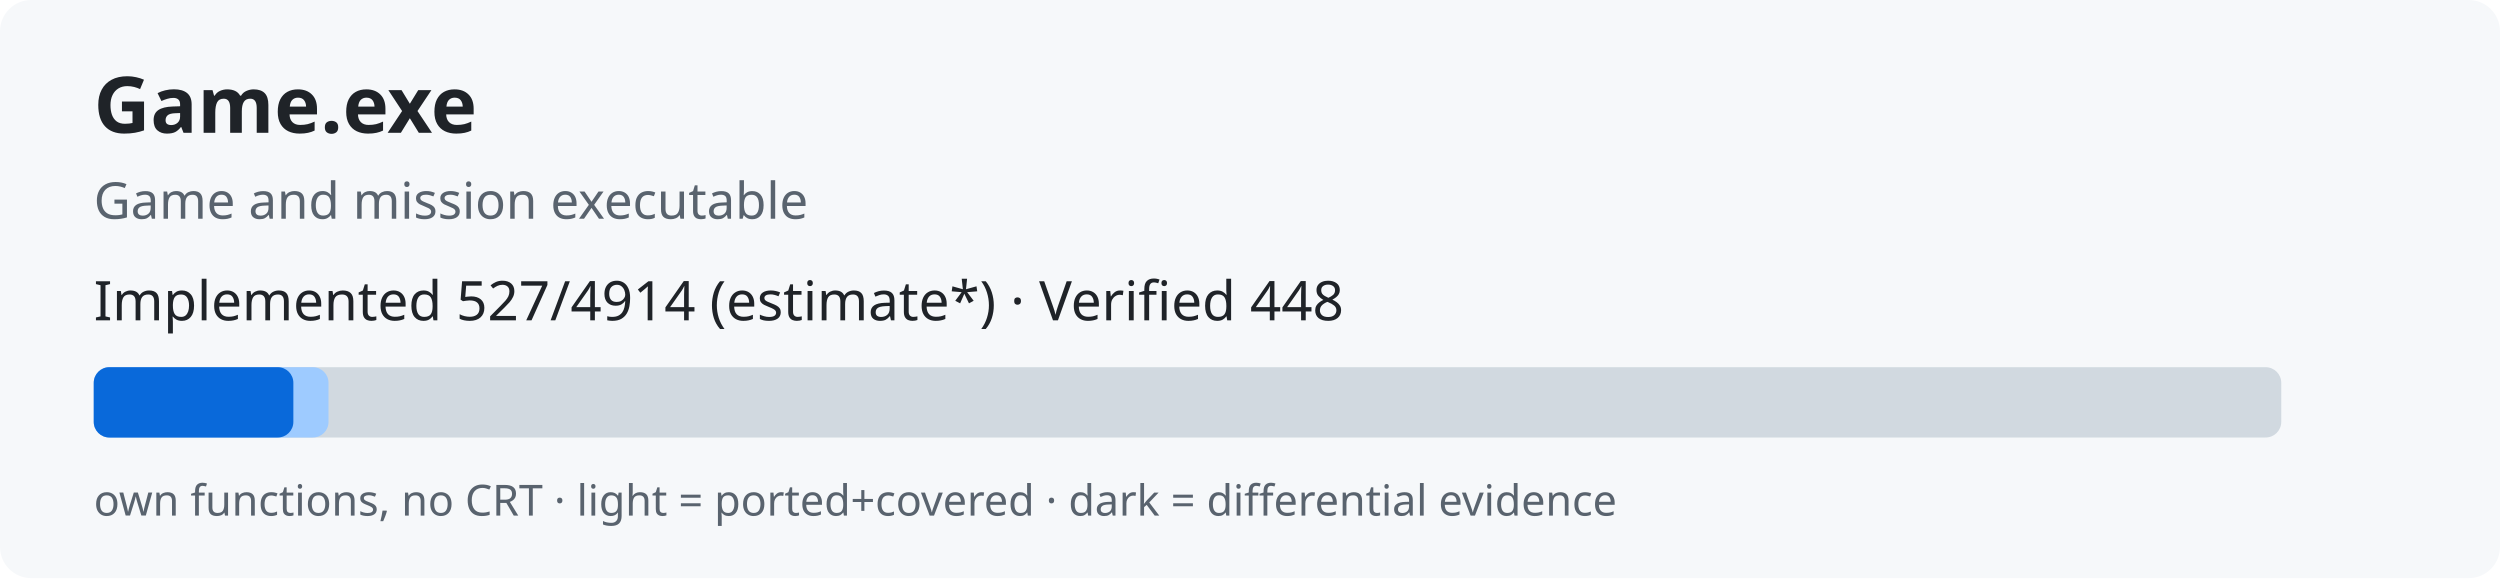
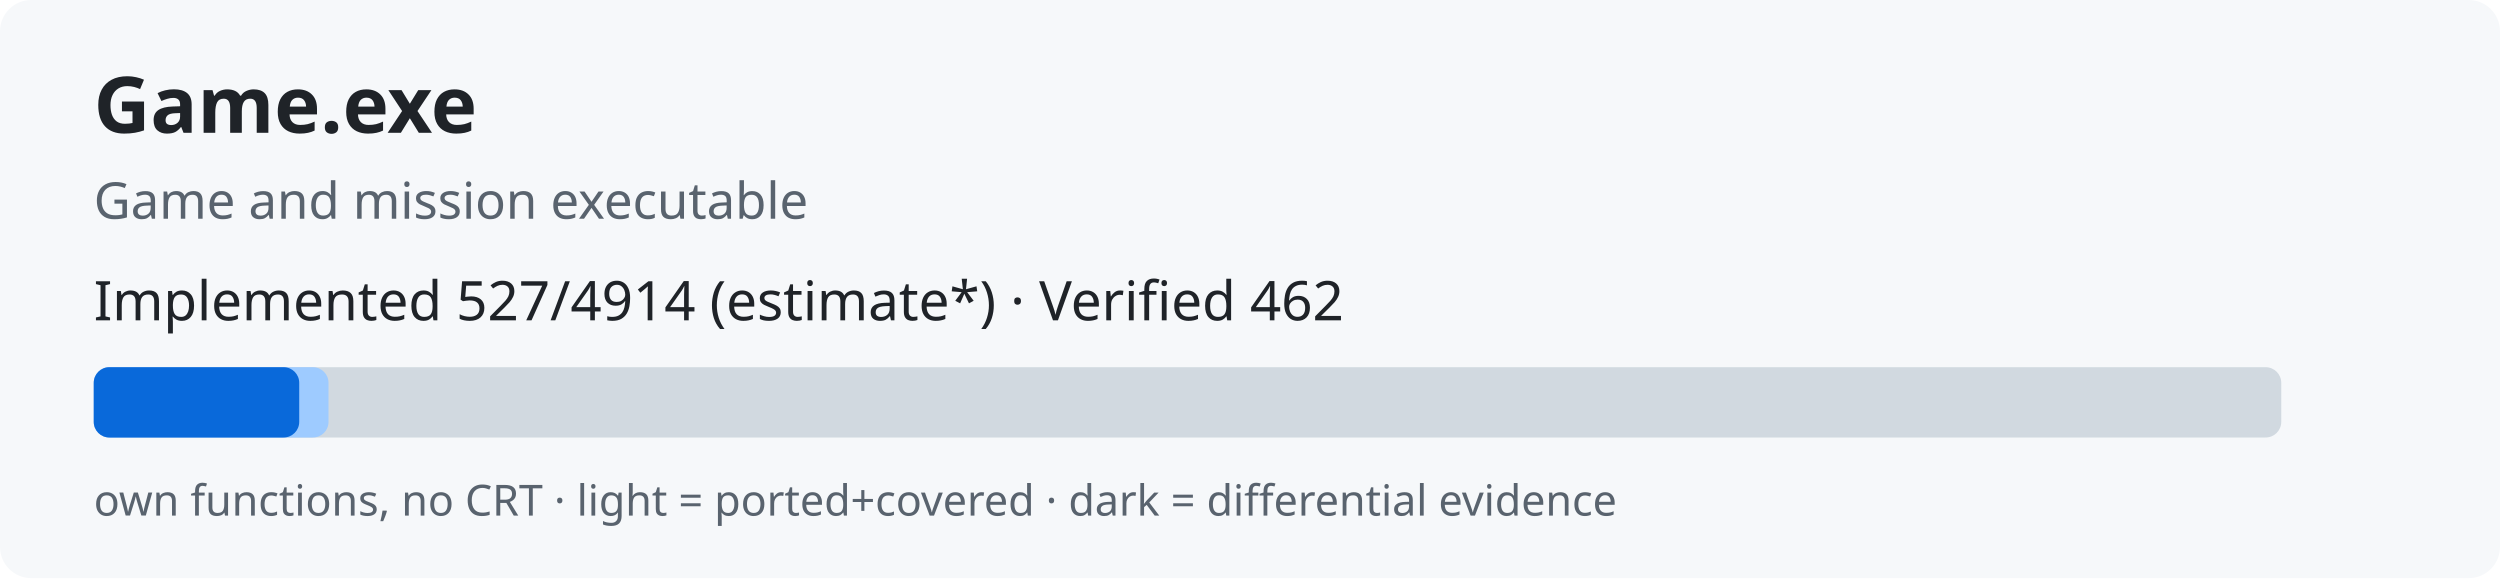
<svg xmlns="http://www.w3.org/2000/svg" width="640" height="148" role="img">
  <rect width="640" height="148" rx="8" fill="#f6f8fa" />
  <text x="24" y="34" font-family="sans-serif" font-size="20" font-weight="bold" fill="#1f2328">Game.exe</text>
  <text x="24" y="56" font-family="sans-serif" font-size="13" fill="#59636e">Game and mission executable</text>
-   <text x="24" y="82" font-family="sans-serif" font-size="14" fill="#1f2328">Implemented 527/4914 (estimate*) · Verified 448</text>
+   <text x="24" y="82" font-family="sans-serif" font-size="14" fill="#1f2328">Implemented 527/4914 (estimate*) · Verified 462</text>
  <rect x="24" y="94" width="560" height="18" rx="4" fill="#d1d9e0" />
  <rect x="24" y="94" width="60.1" height="18" rx="4" fill="#9ecbff" />
-   <rect x="24" y="94" width="51.1" height="18" rx="4" fill="#0969da" />
+   <rect x="24" y="94" width="52.6" height="18" rx="4" fill="#0969da" />
  <text x="24" y="132" font-family="sans-serif" font-size="11" fill="#59636e">own functions, no CRT · light = ported+covered · dark = differential evidence</text>
</svg>
